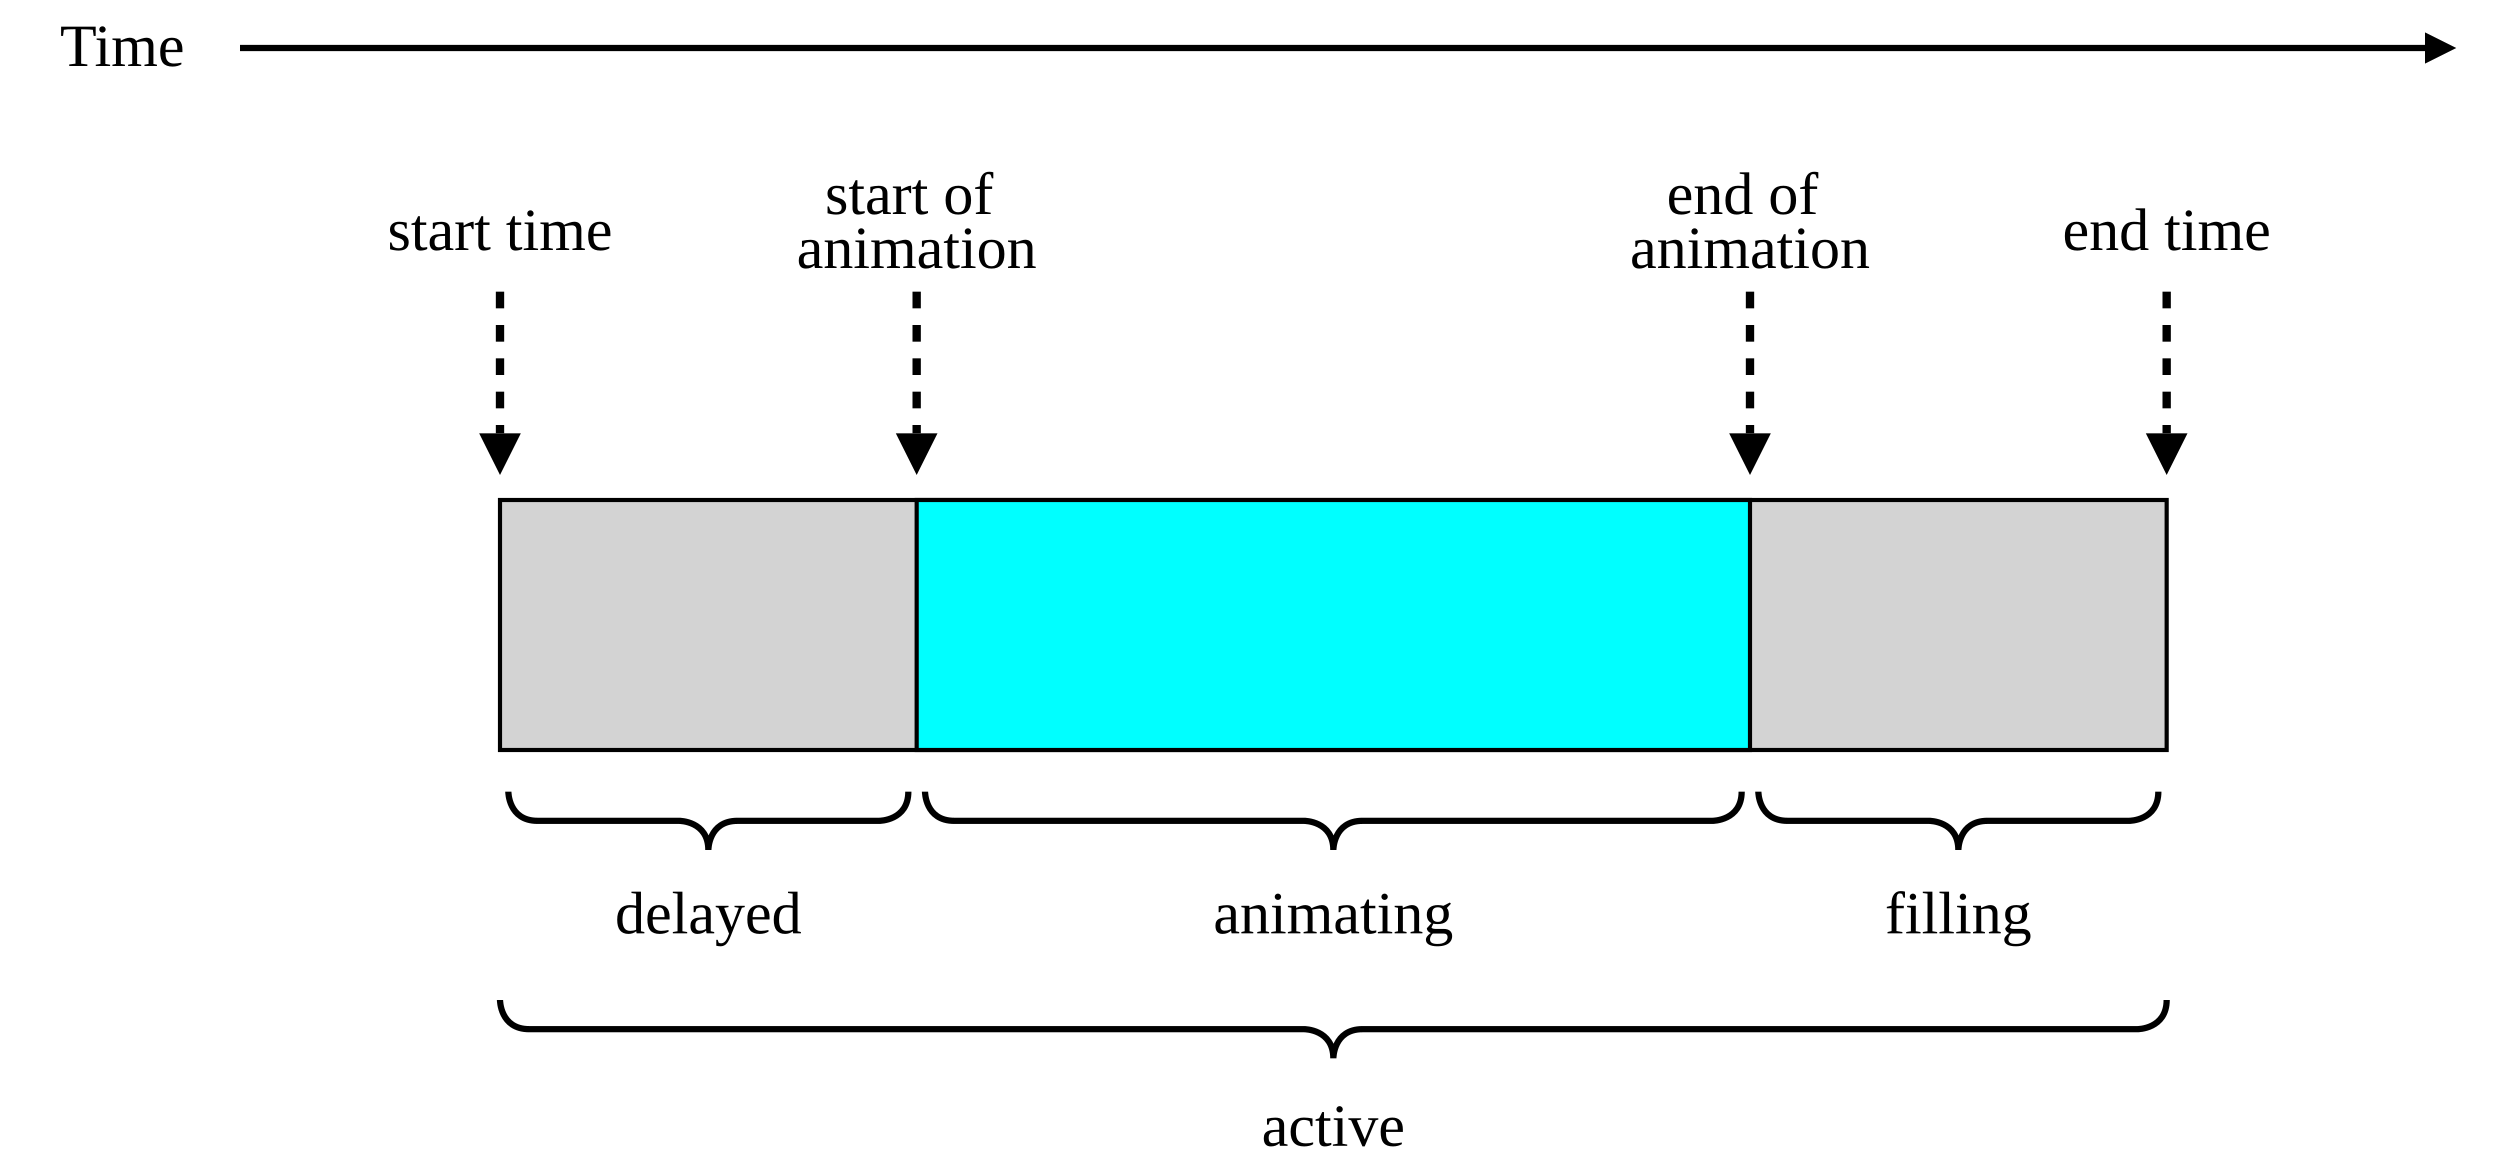
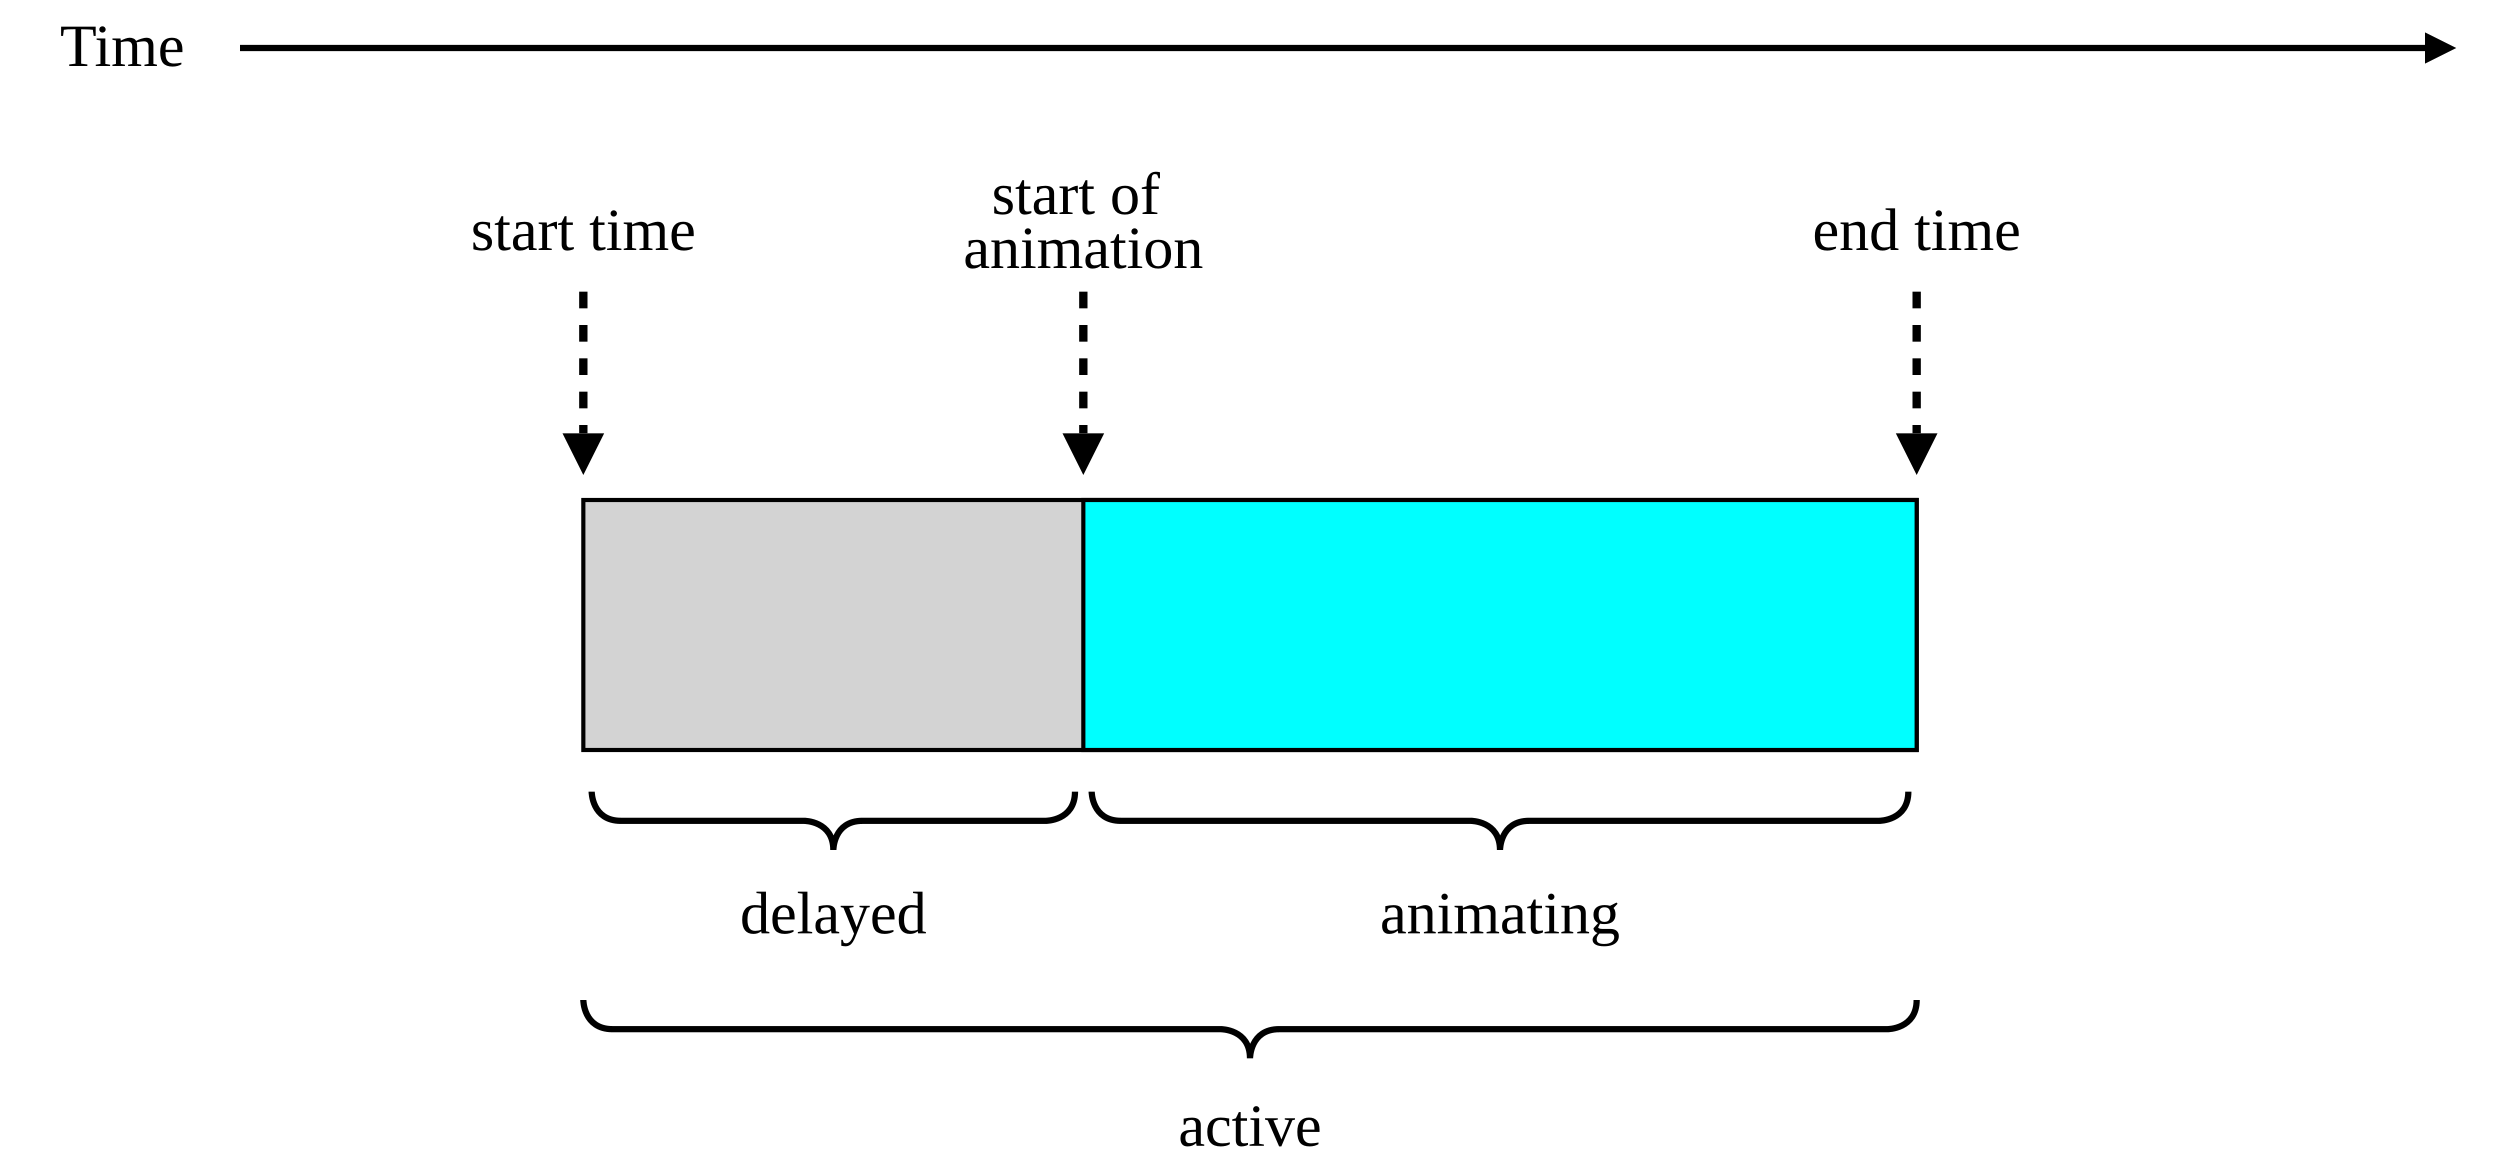
<svg xmlns="http://www.w3.org/2000/svg" width="100%" height="100%" viewBox="0 0 600 280">
  <defs>
    <style type="text/css">
    svg {
      font-size: 1.2em;
    }
    .arrowLine, .dottedArrow {
      stroke: black;
      stroke-width: 1.5;
      marker-end: url(#arrow);
      fill: none;
    }
    .dottedArrow {
      stroke-dasharray: 4 4;
      stroke-width: 2;
    }
    .activeSpan  {
      fill: lightgrey;
      stroke: black;
    }
    .animatingSpan  {
      fill: aqua;
      stroke: black;
    }
    .timeLabel, .regionLabel {
      text-anchor: middle;
    }
    .bracket {
      stroke: black;
      stroke-width: 1.5;
      fill: none;
    }
    </style>
    <marker id="arrow" viewBox="0 -5 10 10" orient="auto" markerWidth="5" markerHeight="5">
      <path d="M0-5l10 5l-10 5z" />
    </marker>
  </defs>
  <g>
    <text x="1em" y="1.1em">Time</text>
    <line x1="4em" x2="97%" y1="0.8em" y2="0.8em" class="arrowLine" />
  </g>
-   <g transform="translate(120 20)">
+   <g transform="translate(140 20)">
    <g transform="translate(0 40)">
      <text class="timeLabel">start time</text>
-       <text x="100" class="timeLabel" y="-0.6em">start of
-             <tspan x="100" dy="0.9em">animation</tspan>
+       <text x="120" class="timeLabel" y="-0.6em">start of
+                        <tspan x="120" dy="0.9em">animation</tspan>
      </text>
-       <text x="300" class="timeLabel" y="-0.6em">end of
-             <tspan x="300" dy="0.9em">animation</tspan>
-       </text>
-       <text x="400" class="timeLabel">end time</text>
+       <text x="320" class="timeLabel">end time</text>
    </g>
    <g transform="translate(0 50)">
      <path d="M0 0v34" class="dottedArrow" />
-       <path d="M100 0v34" class="dottedArrow" />
-       <path d="M300 0v34" class="dottedArrow" />
-       <path d="M400 0v34" class="dottedArrow" />
+       <path d="M120 0v34" class="dottedArrow" />
+       <path d="M320 0v34" class="dottedArrow" />
    </g>
    <g transform="translate(0 100)">
-       <rect width="400" height="60" class="activeSpan" />
-       <rect x="100" width="200" height="60" class="animatingSpan" />
+       <rect width="320" height="60" class="activeSpan" />
+       <rect x="120" width="200" height="60" class="animatingSpan" />
    </g>
    <g transform="translate(0 170)">
-       <path d="M2 0s0 7 7 7h34s7 0 7 7c0 0 0-7 7-7h34s7 0 7-7" class="bracket" />
-       <path d="M102 0s0 7 7 7h84s7 0 7 7c0 0 0-7 7-7h84s7 0 7-7" class="bracket" />
-       <path d="M302 0s0 7 7 7h34s7 0 7 7c0 0 0-7 7-7h34s7 0 7-7" class="bracket" />
+       <path d="M2 0s0 7 7 7h44s7 0 7 7c0 0 0-7 7-7h44s7 0 7-7" class="bracket" />
+       <path d="M122 0s0 7 7 7h84s7 0 7 7c0 0 0-7 7-7h84s7 0 7-7" class="bracket" />
      <g transform="translate(0 34)">
-         <text x="50" class="regionLabel">delayed</text>
-         <text x="200" class="regionLabel">animating</text>
-         <text x="350" class="regionLabel">filling</text>
+         <text x="60" class="regionLabel">delayed</text>
+         <text x="220" class="regionLabel">animating</text>
      </g>
    </g>
    <g transform="translate(0 220)">
-       <path d="M0 0s0 7 7 7h186s7 0 7 7c0 0 0-7 7-7h186s7 0 7-7" class="bracket" />
-       <text x="200" y="35" class="regionLabel">active</text>
+       <path d="M0 0s0 7 7 7h146s7 0 7 7c0 0 0-7 7-7h146s7 0 7-7" class="bracket" />
+       <text x="160" y="35" class="regionLabel">active</text>
    </g>
  </g>
</svg>
